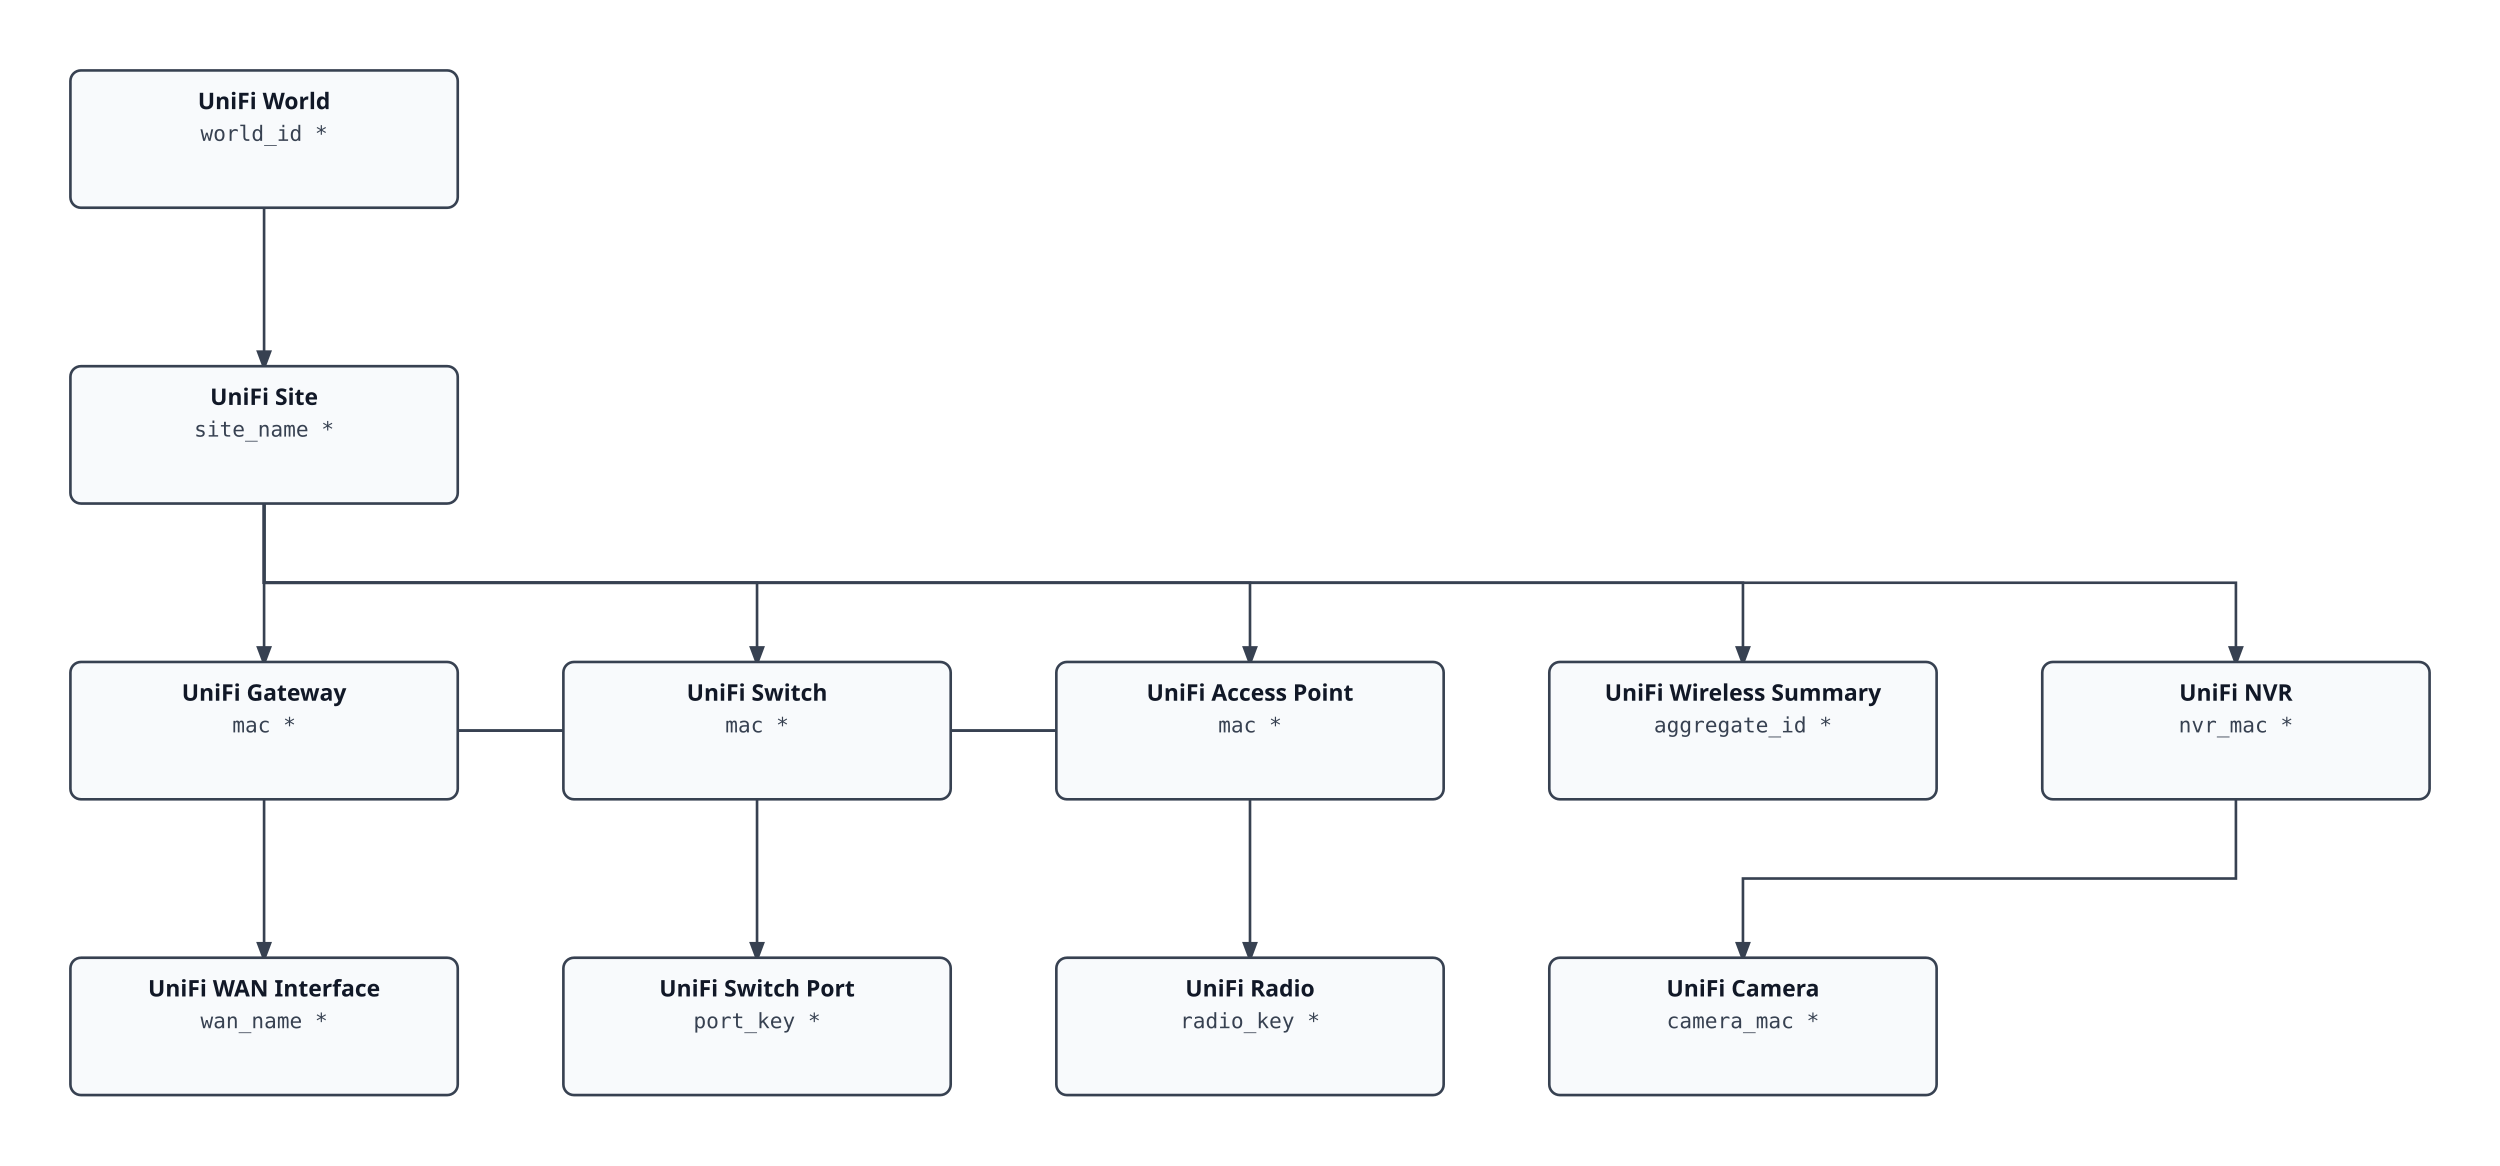
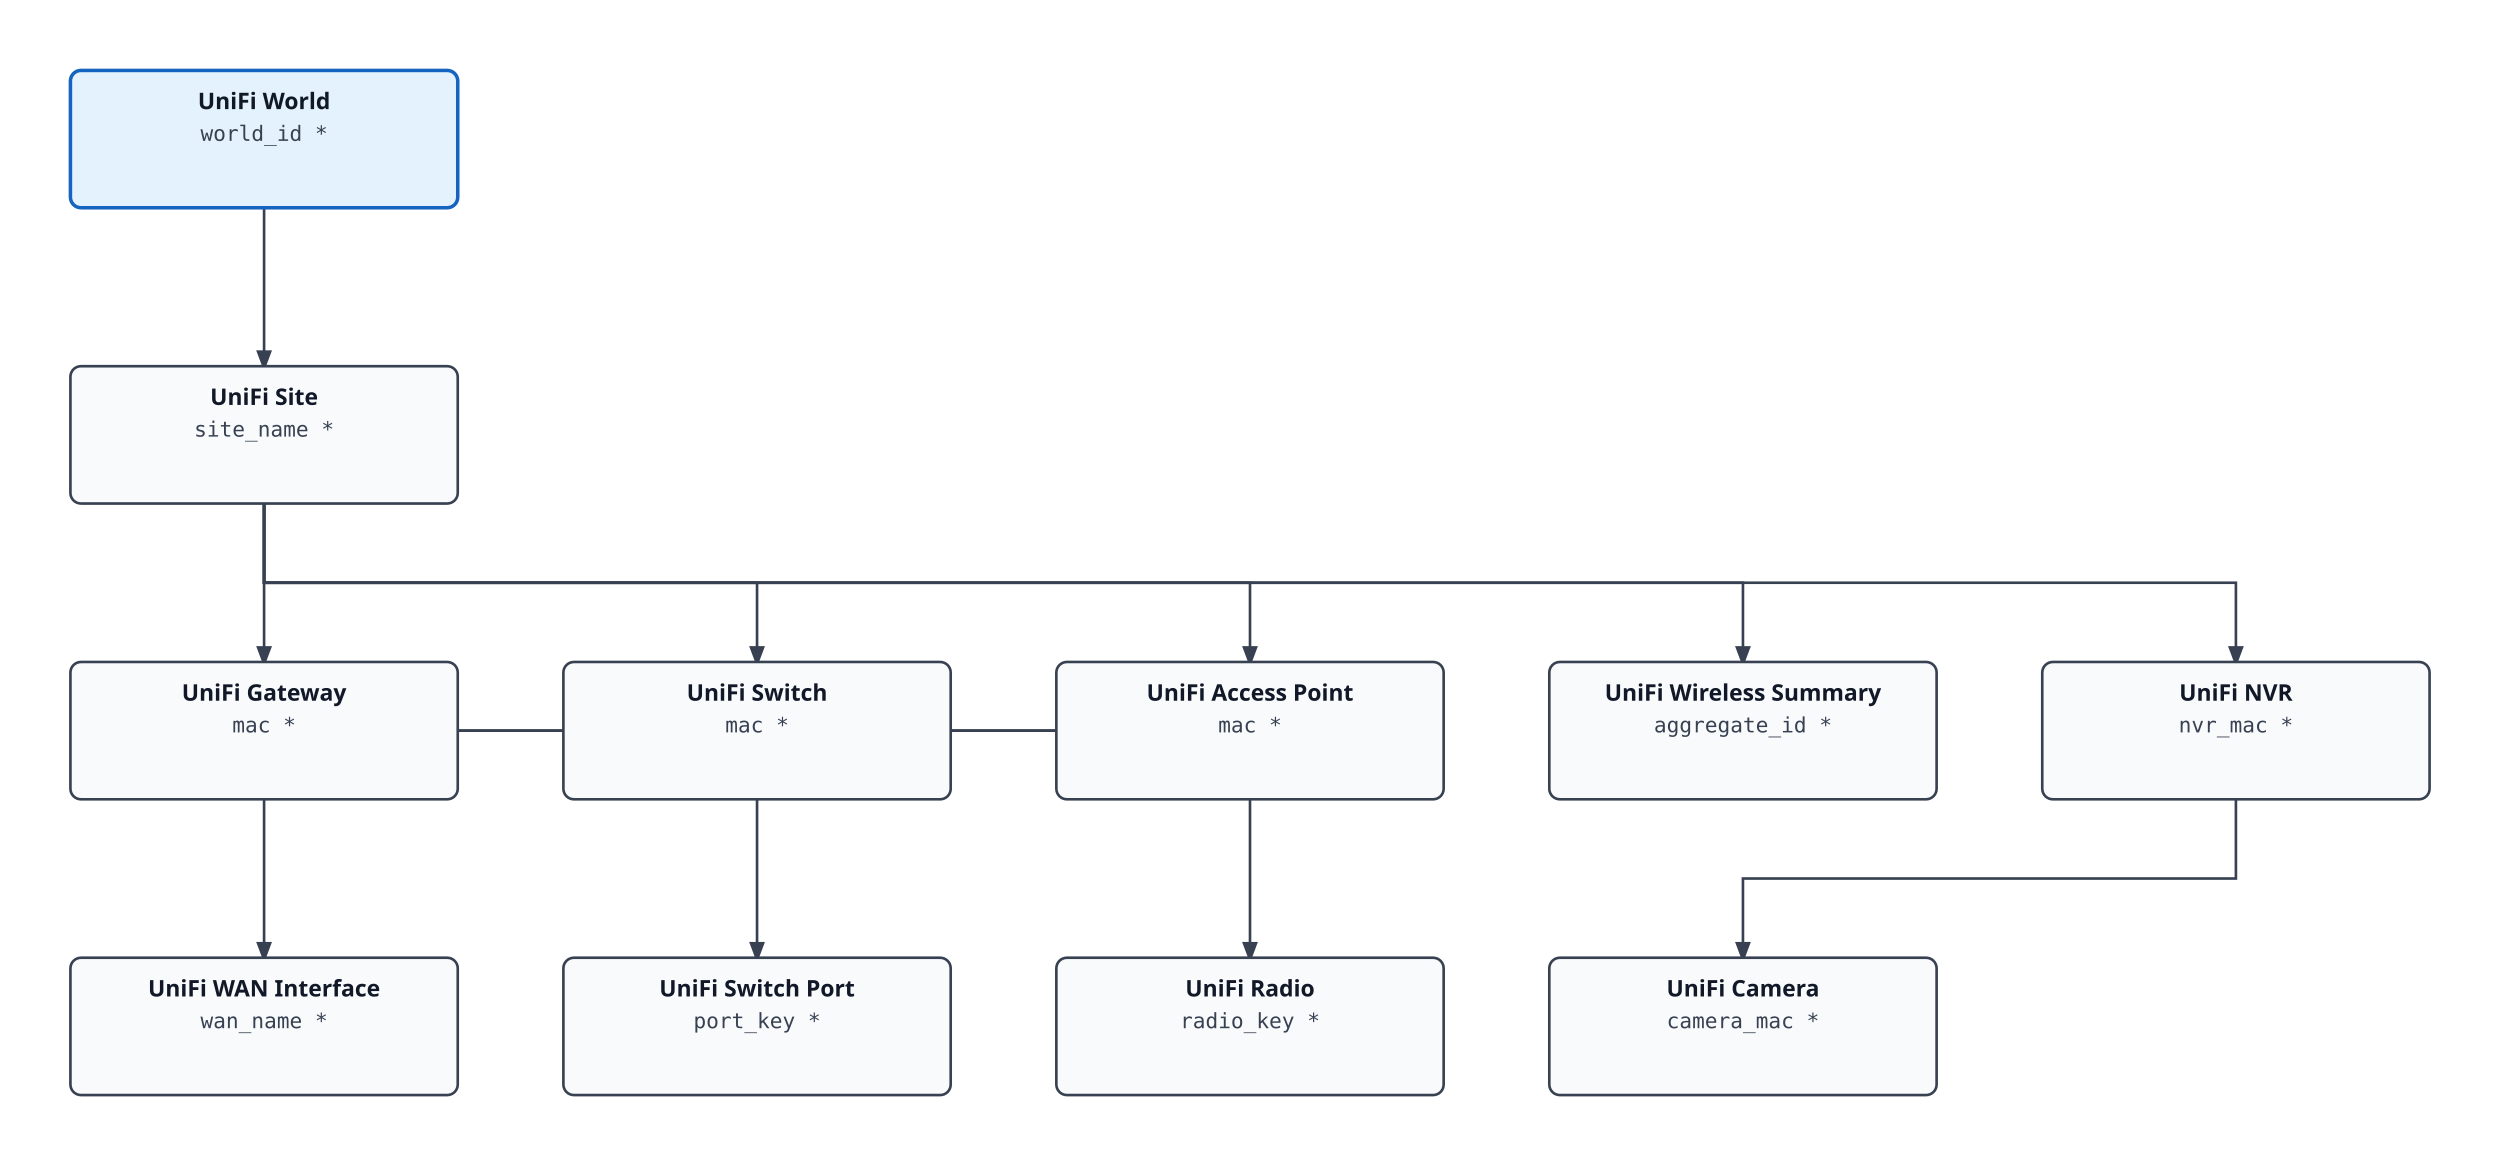
<svg xmlns="http://www.w3.org/2000/svg" width="1420" height="662" style="font-family: ui-sans-serif, system-ui, sans-serif; background: #fff;">
  <defs>
    <marker id="arrow" markerWidth="8" markerHeight="8" refX="6" refY="3" orient="auto">
      <path d="M0,0 L0,6 L8,3 z" fill="#374151" />
    </marker>
  </defs>
  <path d="M 150.0,118.0 L 150.0,163.0 L 150.0,163.0 L 150.0,208.0" fill="none" stroke="#374151" stroke-width="1.5" marker-end="url(#arrow)" />
  <path d="M 150.0,286.0 L 150.0,331.0 L 150.0,331.0 L 150.0,376.0" fill="none" stroke="#374151" stroke-width="1.5" marker-end="url(#arrow)" />
  <path d="M 150.0,454.0 L 150.0,499.0 L 150.0,499.0 L 150.0,544.0" fill="none" stroke="#374151" stroke-width="1.5" marker-end="url(#arrow)" />
  <path d="M 150.0,454.0 L 150.0,415.0 L 430.0,415.0 L 430.0,376.0" fill="none" stroke="#374151" stroke-width="1.5" marker-end="url(#arrow)" />
  <path d="M 430.0,454.0 L 430.0,499.0 L 430.0,499.0 L 430.0,544.0" fill="none" stroke="#374151" stroke-width="1.5" marker-end="url(#arrow)" />
  <path d="M 430.0,454.0 L 430.0,415.0 L 710.0,415.0 L 710.0,376.0" fill="none" stroke="#374151" stroke-width="1.5" marker-end="url(#arrow)" />
  <path d="M 710.0,454.0 L 710.0,499.0 L 710.0,499.0 L 710.0,544.0" fill="none" stroke="#374151" stroke-width="1.5" marker-end="url(#arrow)" />
  <path d="M 150.0,454.0 L 150.0,415.0 L 710.0,415.0 L 710.0,376.0" fill="none" stroke="#374151" stroke-width="1.5" marker-end="url(#arrow)" />
  <path d="M 150.0,286.0 L 150.0,331.0 L 430.0,331.0 L 430.0,376.0" fill="none" stroke="#374151" stroke-width="1.5" marker-end="url(#arrow)" />
  <path d="M 150.0,286.0 L 150.0,331.0 L 710.0,331.0 L 710.0,376.0" fill="none" stroke="#374151" stroke-width="1.5" marker-end="url(#arrow)" />
  <path d="M 150.0,286.0 L 150.0,331.0 L 1270.0,331.0 L 1270.0,376.0" fill="none" stroke="#374151" stroke-width="1.5" marker-end="url(#arrow)" />
  <path d="M 1270.0,454.0 L 1270.0,499.0 L 990.0,499.0 L 990.0,544.0" fill="none" stroke="#374151" stroke-width="1.5" marker-end="url(#arrow)" />
  <path d="M 150.0,286.0 L 150.0,331.0 L 990.0,331.0 L 990.0,376.0" fill="none" stroke="#374151" stroke-width="1.5" marker-end="url(#arrow)" />
-   <rect x="40" y="40" width="220" height="78" rx="6" fill="#f8fafc" stroke="#374151" stroke-width="1.5" />
+   <rect x="40" y="40" width="220" height="78" rx="6" fill="#e3f2fd" stroke="#1565c0" stroke-width="2" />
  <text x="150" y="62" font-family="ui-sans-serif, system-ui, sans-serif" font-size="13" font-weight="600" fill="#111827" text-anchor="middle">UniFi World</text>
  <text x="150" y="80" font-family="ui-monospace, SFMono-Regular, Menlo, monospace" font-size="12" fill="#374151" text-anchor="middle">world_id *</text>
  <rect x="40" y="208" width="220" height="78" rx="6" fill="#f8fafc" stroke="#374151" stroke-width="1.5" />
  <text x="150" y="230" font-family="ui-sans-serif, system-ui, sans-serif" font-size="13" font-weight="600" fill="#111827" text-anchor="middle">UniFi Site</text>
  <text x="150" y="248" font-family="ui-monospace, SFMono-Regular, Menlo, monospace" font-size="12" fill="#374151" text-anchor="middle">site_name *</text>
  <rect x="40" y="376" width="220" height="78" rx="6" fill="#f8fafc" stroke="#374151" stroke-width="1.5" />
  <text x="150" y="398" font-family="ui-sans-serif, system-ui, sans-serif" font-size="13" font-weight="600" fill="#111827" text-anchor="middle">UniFi Gateway</text>
  <text x="150" y="416" font-family="ui-monospace, SFMono-Regular, Menlo, monospace" font-size="12" fill="#374151" text-anchor="middle">mac *</text>
  <rect x="40" y="544" width="220" height="78" rx="6" fill="#f8fafc" stroke="#374151" stroke-width="1.5" />
  <text x="150" y="566" font-family="ui-sans-serif, system-ui, sans-serif" font-size="13" font-weight="600" fill="#111827" text-anchor="middle">UniFi WAN Interface</text>
  <text x="150" y="584" font-family="ui-monospace, SFMono-Regular, Menlo, monospace" font-size="12" fill="#374151" text-anchor="middle">wan_name *</text>
  <rect x="320" y="376" width="220" height="78" rx="6" fill="#f8fafc" stroke="#374151" stroke-width="1.5" />
  <text x="430" y="398" font-family="ui-sans-serif, system-ui, sans-serif" font-size="13" font-weight="600" fill="#111827" text-anchor="middle">UniFi Switch</text>
  <text x="430" y="416" font-family="ui-monospace, SFMono-Regular, Menlo, monospace" font-size="12" fill="#374151" text-anchor="middle">mac *</text>
  <rect x="320" y="544" width="220" height="78" rx="6" fill="#f8fafc" stroke="#374151" stroke-width="1.5" />
  <text x="430" y="566" font-family="ui-sans-serif, system-ui, sans-serif" font-size="13" font-weight="600" fill="#111827" text-anchor="middle">UniFi Switch Port</text>
  <text x="430" y="584" font-family="ui-monospace, SFMono-Regular, Menlo, monospace" font-size="12" fill="#374151" text-anchor="middle">port_key *</text>
  <rect x="600" y="376" width="220" height="78" rx="6" fill="#f8fafc" stroke="#374151" stroke-width="1.5" />
  <text x="710" y="398" font-family="ui-sans-serif, system-ui, sans-serif" font-size="13" font-weight="600" fill="#111827" text-anchor="middle">UniFi Access Point</text>
  <text x="710" y="416" font-family="ui-monospace, SFMono-Regular, Menlo, monospace" font-size="12" fill="#374151" text-anchor="middle">mac *</text>
  <rect x="600" y="544" width="220" height="78" rx="6" fill="#f8fafc" stroke="#374151" stroke-width="1.5" />
  <text x="710" y="566" font-family="ui-sans-serif, system-ui, sans-serif" font-size="13" font-weight="600" fill="#111827" text-anchor="middle">UniFi Radio</text>
  <text x="710" y="584" font-family="ui-monospace, SFMono-Regular, Menlo, monospace" font-size="12" fill="#374151" text-anchor="middle">radio_key *</text>
  <rect x="880" y="376" width="220" height="78" rx="6" fill="#f8fafc" stroke="#374151" stroke-width="1.5" />
  <text x="990" y="398" font-family="ui-sans-serif, system-ui, sans-serif" font-size="13" font-weight="600" fill="#111827" text-anchor="middle">UniFi Wireless Summary</text>
  <text x="990" y="416" font-family="ui-monospace, SFMono-Regular, Menlo, monospace" font-size="12" fill="#374151" text-anchor="middle">aggregate_id *</text>
  <rect x="1160" y="376" width="220" height="78" rx="6" fill="#f8fafc" stroke="#374151" stroke-width="1.5" />
  <text x="1270" y="398" font-family="ui-sans-serif, system-ui, sans-serif" font-size="13" font-weight="600" fill="#111827" text-anchor="middle">UniFi NVR</text>
  <text x="1270" y="416" font-family="ui-monospace, SFMono-Regular, Menlo, monospace" font-size="12" fill="#374151" text-anchor="middle">nvr_mac *</text>
  <rect x="880" y="544" width="220" height="78" rx="6" fill="#f8fafc" stroke="#374151" stroke-width="1.5" />
  <text x="990" y="566" font-family="ui-sans-serif, system-ui, sans-serif" font-size="13" font-weight="600" fill="#111827" text-anchor="middle">UniFi Camera</text>
  <text x="990" y="584" font-family="ui-monospace, SFMono-Regular, Menlo, monospace" font-size="12" fill="#374151" text-anchor="middle">camera_mac *</text>
</svg>
